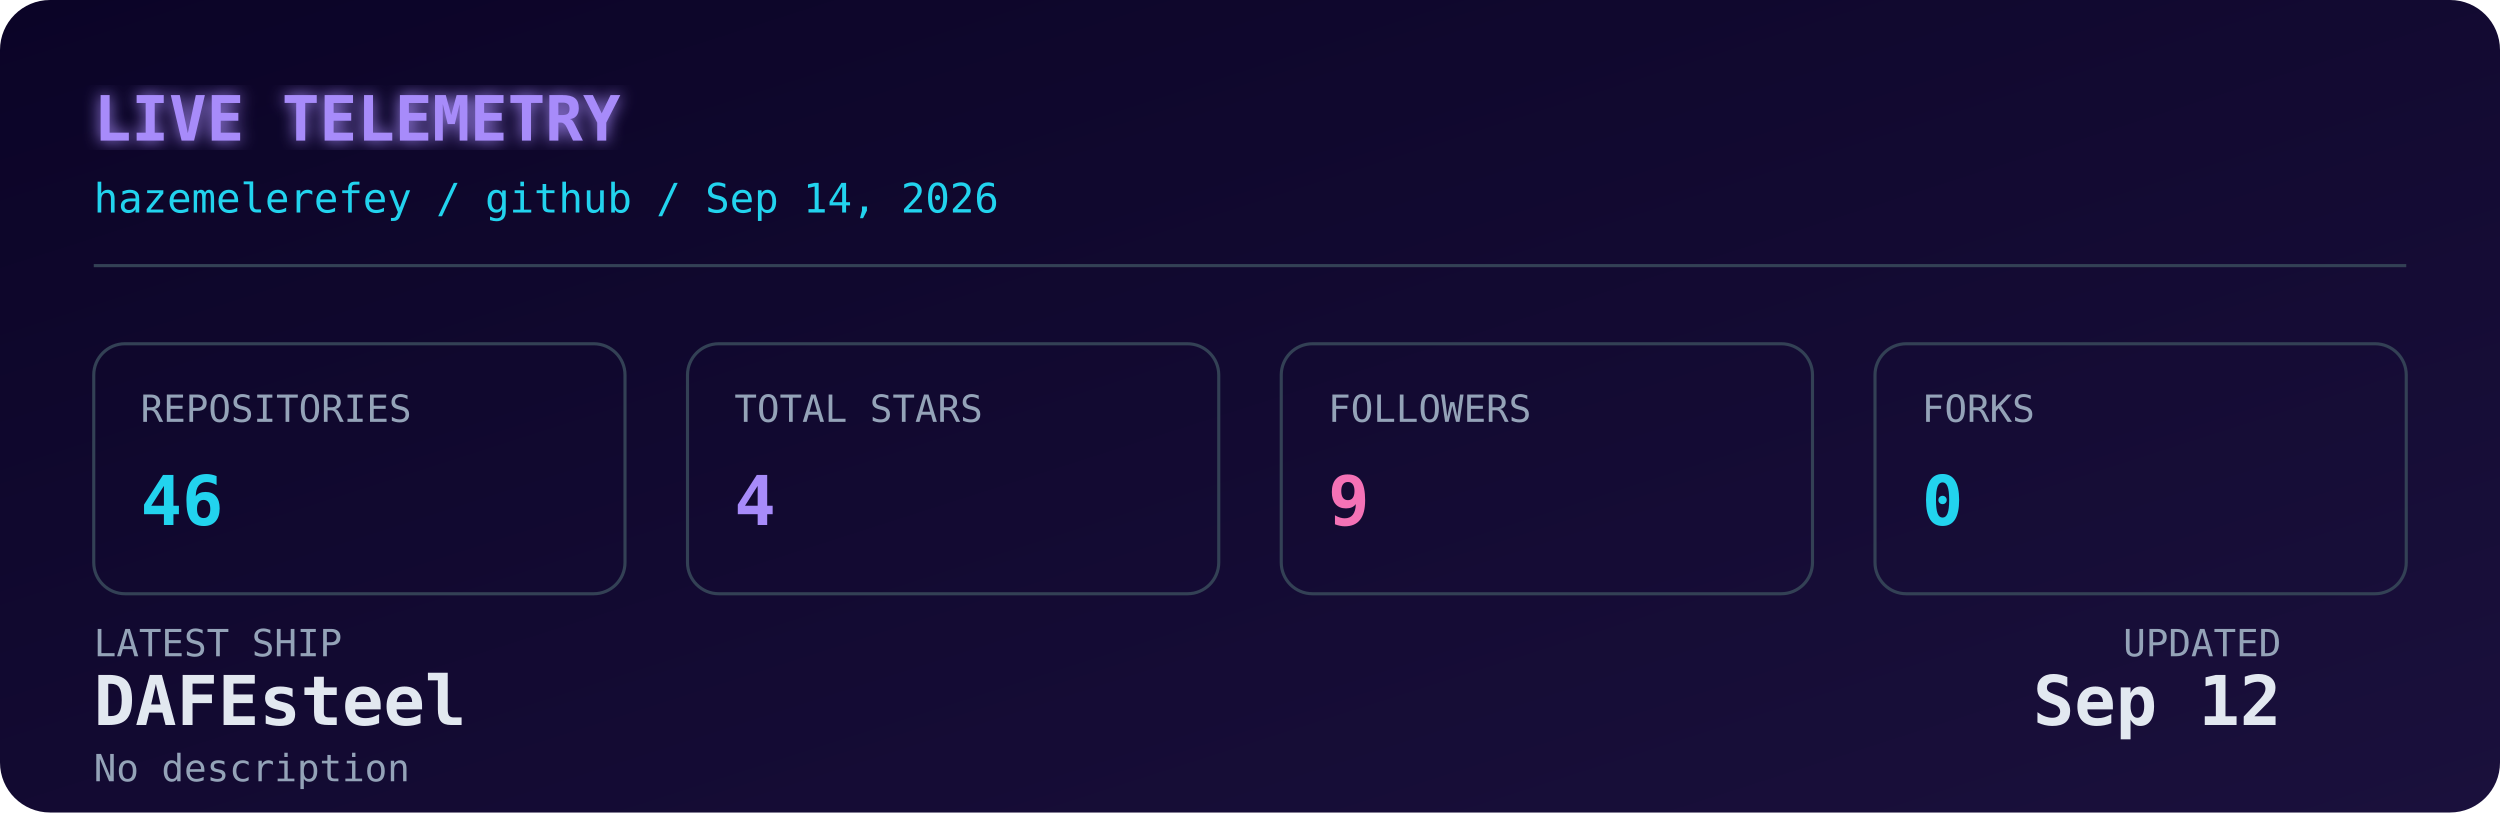
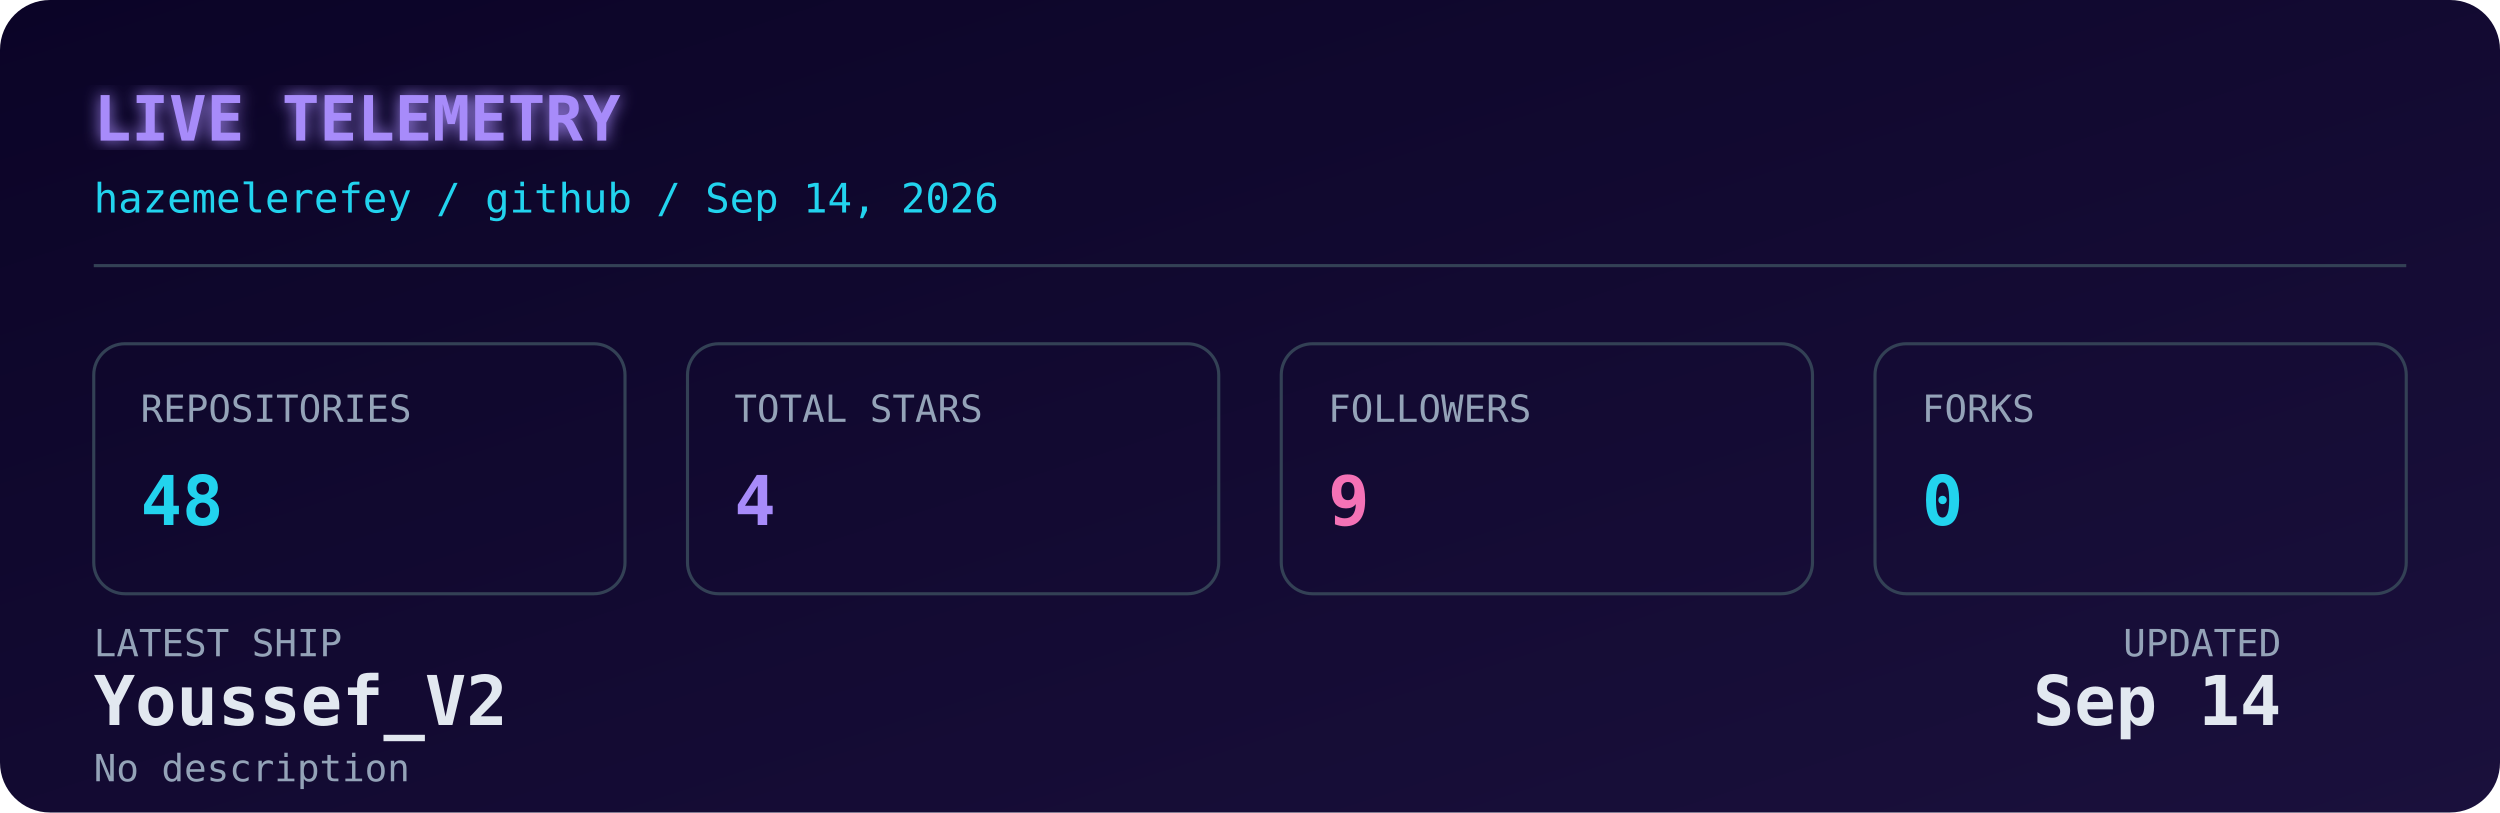
<svg xmlns="http://www.w3.org/2000/svg" width="800" height="260" viewBox="0 0 800 260" role="img" aria-label="Live GitHub dashboard for Hazem Elerefy">
  <defs>
    <linearGradient id="bg" x1="0" y1="0" x2="1" y2="1">
      <stop offset="0%" stop-color="#0b0427" />
      <stop offset="100%" stop-color="#1a103c" />
    </linearGradient>
    <filter id="glow" x="-20%" y="-20%" width="140%" height="140%">
      <feGaussianBlur stdDeviation="2.5" result="blur" />
      <feMerge>
        <feMergeNode in="blur" />
        <feMergeNode in="SourceGraphic" />
      </feMerge>
    </filter>
    <style>
      .mono { font-family: 'JetBrains Mono', 'SFMono-Regular', 'Fira Code', monospace; }
      .label { fill: #94a3b8; font-size: 12px; }
      .value { fill: #e2e8f0; font-size: 22px; font-weight: 700; }
      .accent { fill: #22d3ee; }
      .purple { fill: #a78bfa; }
      .pink { fill: #f472b6; }
      .title { fill: #a78bfa; font-size: 20px; font-weight: 700; }
      .subtitle { fill: #22d3ee; font-size: 13px; }
      .box { fill: none; stroke: #334155; stroke-width: 1; }
      @media (prefers-color-scheme: light) {
        .value { fill: #0f172a; }
        .label { fill: #475569; }
        .title { fill: #7c3aed; }
        .subtitle { fill: #0891b2; }
        .box { stroke: #cbd5e1; }
      }
    </style>
  </defs>
  <rect width="800" height="260" rx="16" fill="url(#bg)" />
  <text x="30" y="45" class="mono title" filter="url(#glow)">LIVE TELEMETRY</text>
  <text x="30" y="68" class="mono subtitle">hazemelerefey / github / Sep 14, 2026</text>
  <line x1="30" y1="85" x2="770" y2="85" stroke="#334155" stroke-width="1" />
  <g transform="translate(30, 110)">
    <rect width="170" height="80" rx="10" class="box" />
    <text x="15" y="25" class="mono label">REPOSITORIES</text>
-     <text x="15" y="58" class="mono value accent">46</text>
+     <text x="15" y="58" class="mono value accent">48</text>
  </g>
  <g transform="translate(220, 110)">
    <rect width="170" height="80" rx="10" class="box" />
    <text x="15" y="25" class="mono label">TOTAL STARS</text>
    <text x="15" y="58" class="mono value purple">4</text>
  </g>
  <g transform="translate(410, 110)">
    <rect width="170" height="80" rx="10" class="box" />
    <text x="15" y="25" class="mono label">FOLLOWERS</text>
    <text x="15" y="58" class="mono value pink">9</text>
  </g>
  <g transform="translate(600, 110)">
    <rect width="170" height="80" rx="10" class="box" />
    <text x="15" y="25" class="mono label">FORKS</text>
    <text x="15" y="58" class="mono value accent">0</text>
  </g>
  <g transform="translate(30, 210)">
    <text x="0" y="0" class="mono label">LATEST SHIP</text>
-     <text x="0" y="22" class="mono value" font-size="15" fill="#e2e8f0">DAFEsteel</text>
+     <text x="0" y="22" class="mono value" font-size="15" fill="#e2e8f0">Youssef_V2</text>
    <text x="0" y="40" class="mono label" font-size="11">No description</text>
    <text x="700" y="0" class="mono label" text-anchor="end">UPDATED</text>
-     <text x="700" y="22" class="mono value" font-size="15" text-anchor="end" fill="#e2e8f0">Sep 12</text>
+     <text x="700" y="22" class="mono value" font-size="15" text-anchor="end" fill="#e2e8f0">Sep 14</text>
  </g>
</svg>
